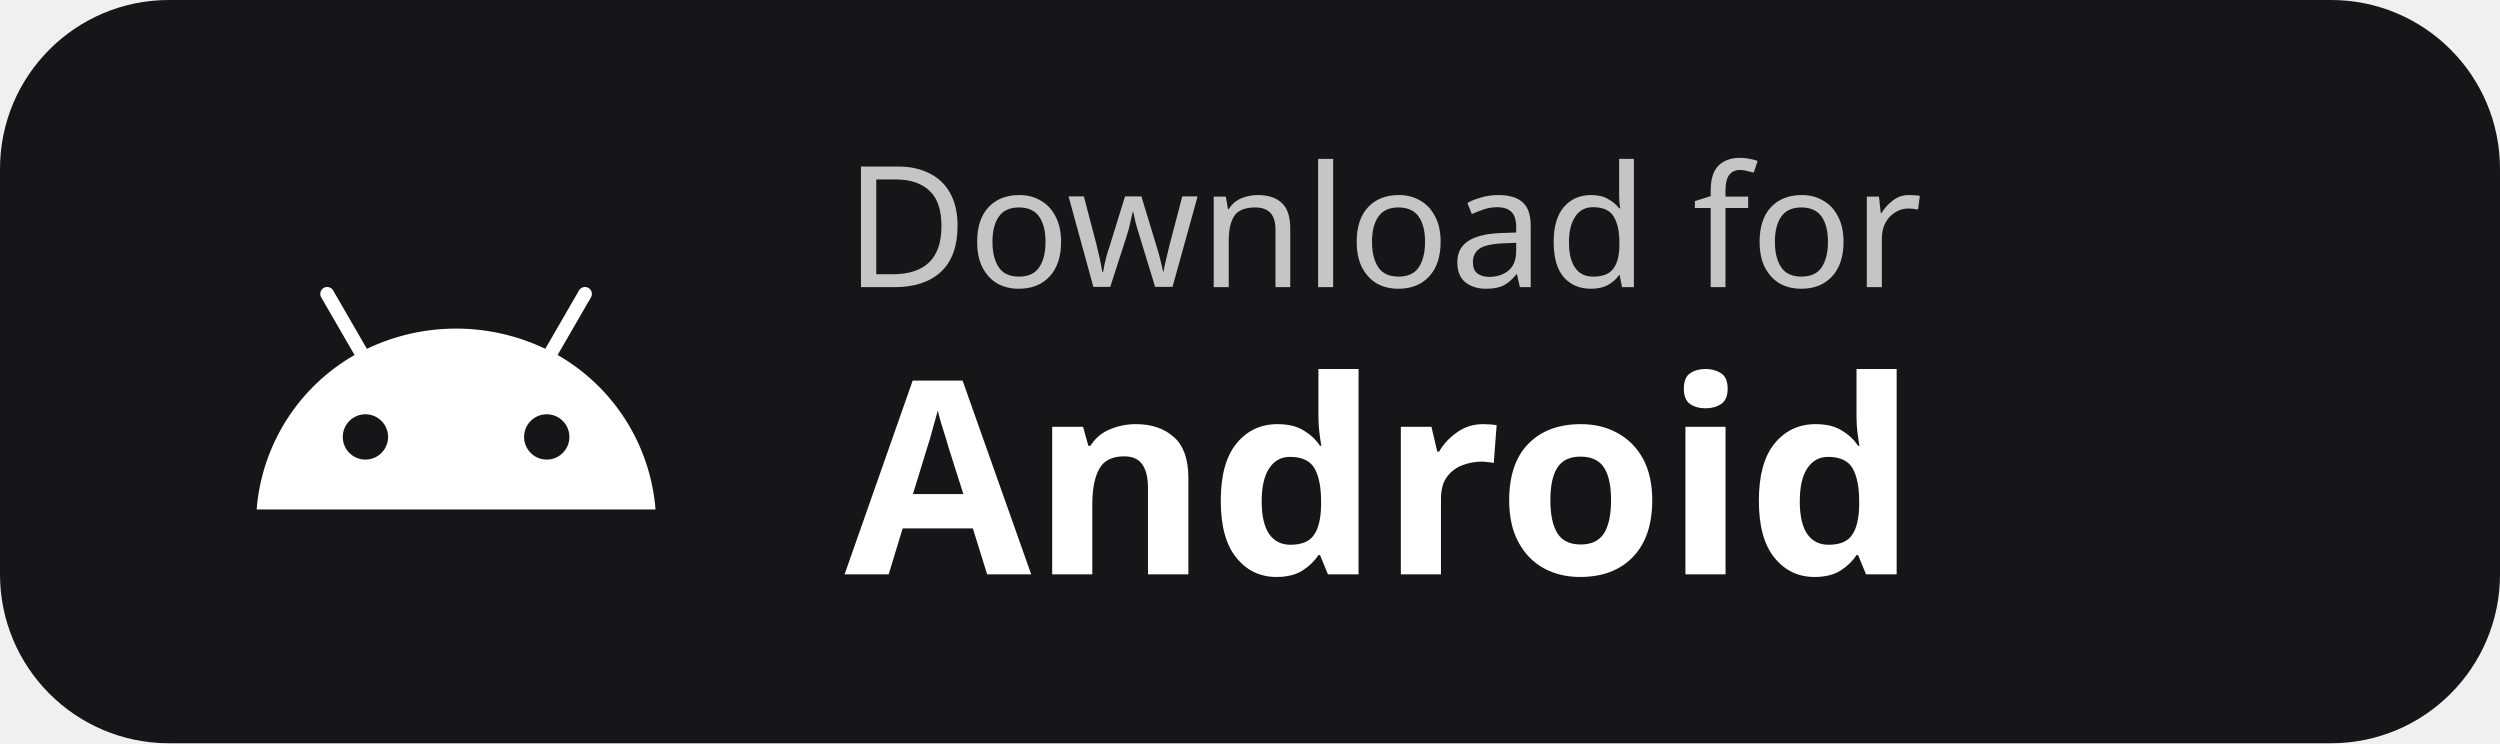
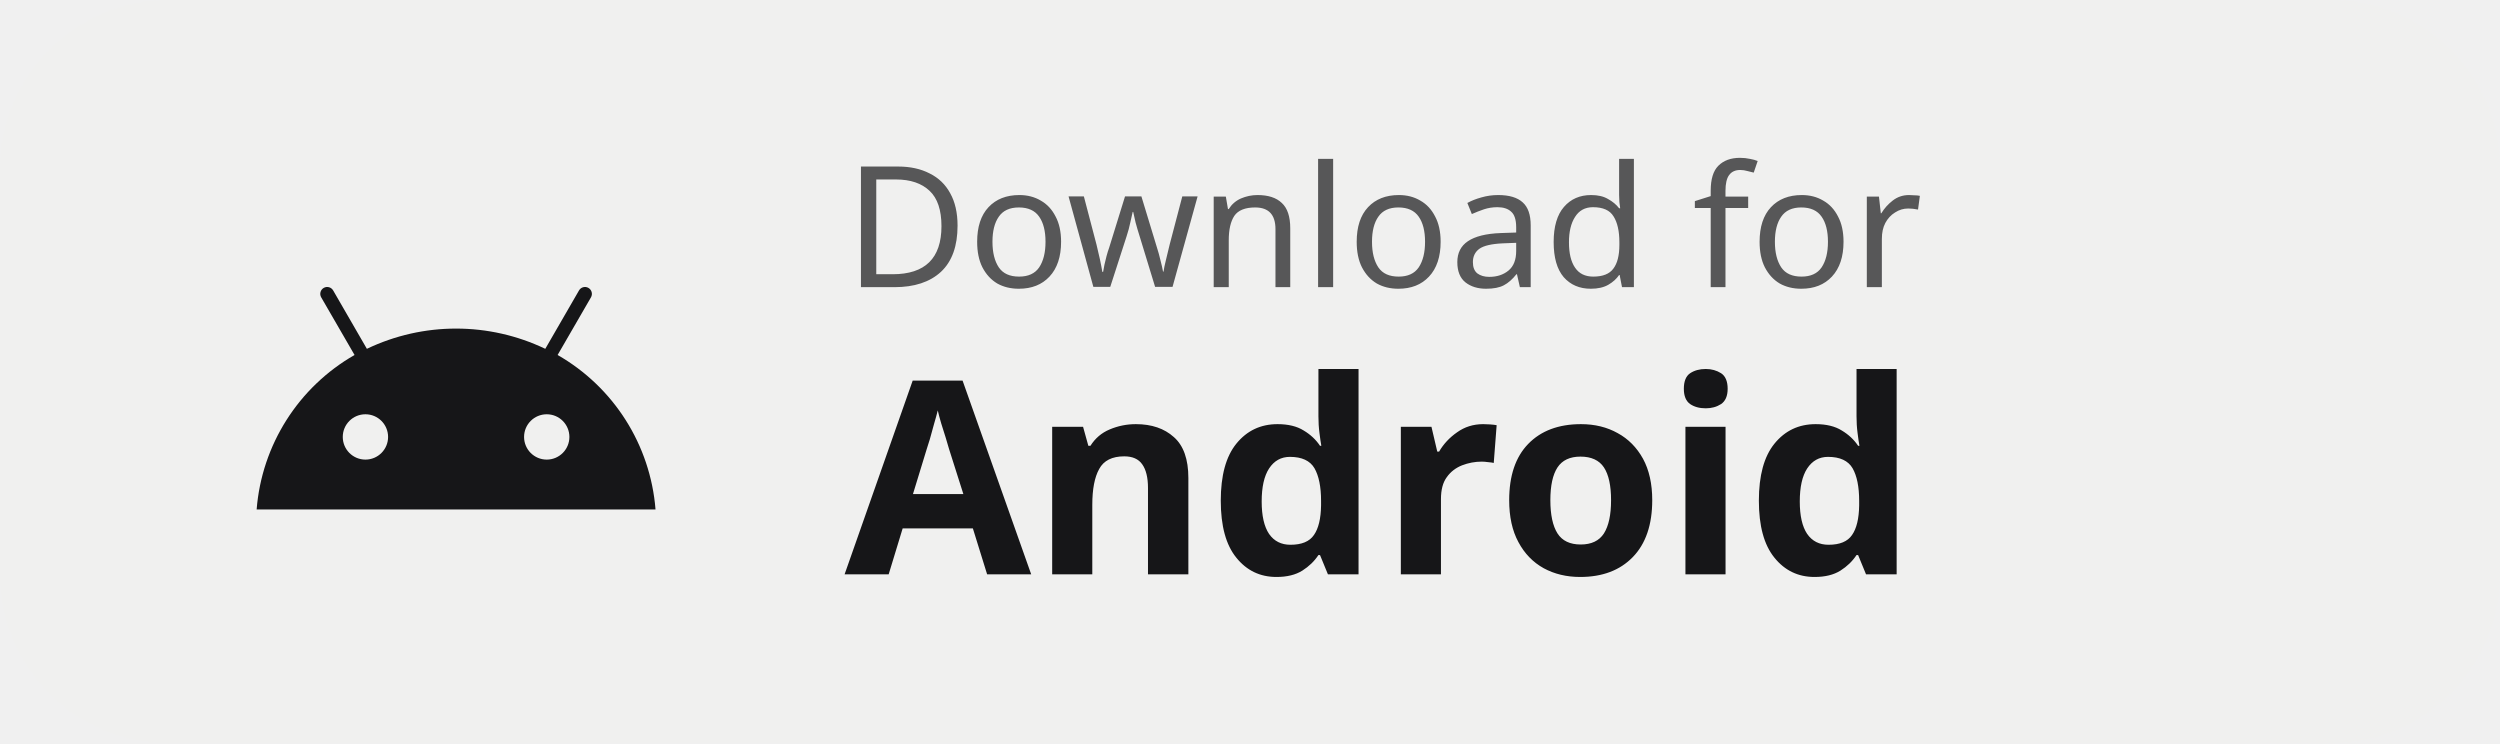
<svg xmlns="http://www.w3.org/2000/svg" width="148" height="44" viewBox="0 0 148 44" role="img" aria-label="Download Nodex for Android">
-   <rect width="148" height="44" rx="10" fill="#161618" />
-   <svg x="14.12" y="10.84" width="25.76" height="25.76" viewBox="0 0 24 24" fill="#ffffff">
+   <rect width="148" height="44" rx="10" fill="#f0f0ef" />
+   <svg x="14.12" y="10.84" width="25.76" height="25.76" viewBox="0 0 24 24" fill="#161618">
    <path d="M17.6 9.48l1.84-3.18a.38.38 0 0 0-.66-.38l-1.86 3.22a11.4 11.4 0 0 0-9.84 0L5.22 5.92a.38.38 0 0 0-.66.38L6.4 9.48A10.8 10.8 0 0 0 1 18h22a10.8 10.8 0 0 0-5.4-8.52ZM7 15.25a1.25 1.25 0 1 1 0-2.5 1.25 1.25 0 0 1 0 2.5Zm10 0a1.25 1.25 0 1 1 0-2.5 1.25 1.25 0 0 1 0 2.5Z" />
  </svg>
-   <g fill="#ffffff" font-family="-apple-system,BlinkMacSystemFont,'Segoe UI','PingFang SC','Microsoft YaHei','Noto Sans',Helvetica,Arial,sans-serif">
-     <text x="50" y="17" font-size="10" opacity="0.75">Download for</text>
+   <g fill="#161618" font-family="-apple-system,BlinkMacSystemFont,'Segoe UI','PingFang SC','Microsoft YaHei','Noto Sans',Helvetica,Arial,sans-serif">
+     <text x="50" y="17" font-size="10" opacity="0.7">Download for</text>
    <text x="50" y="34" font-size="16" font-weight="600">Android</text>
  </g>
</svg>
